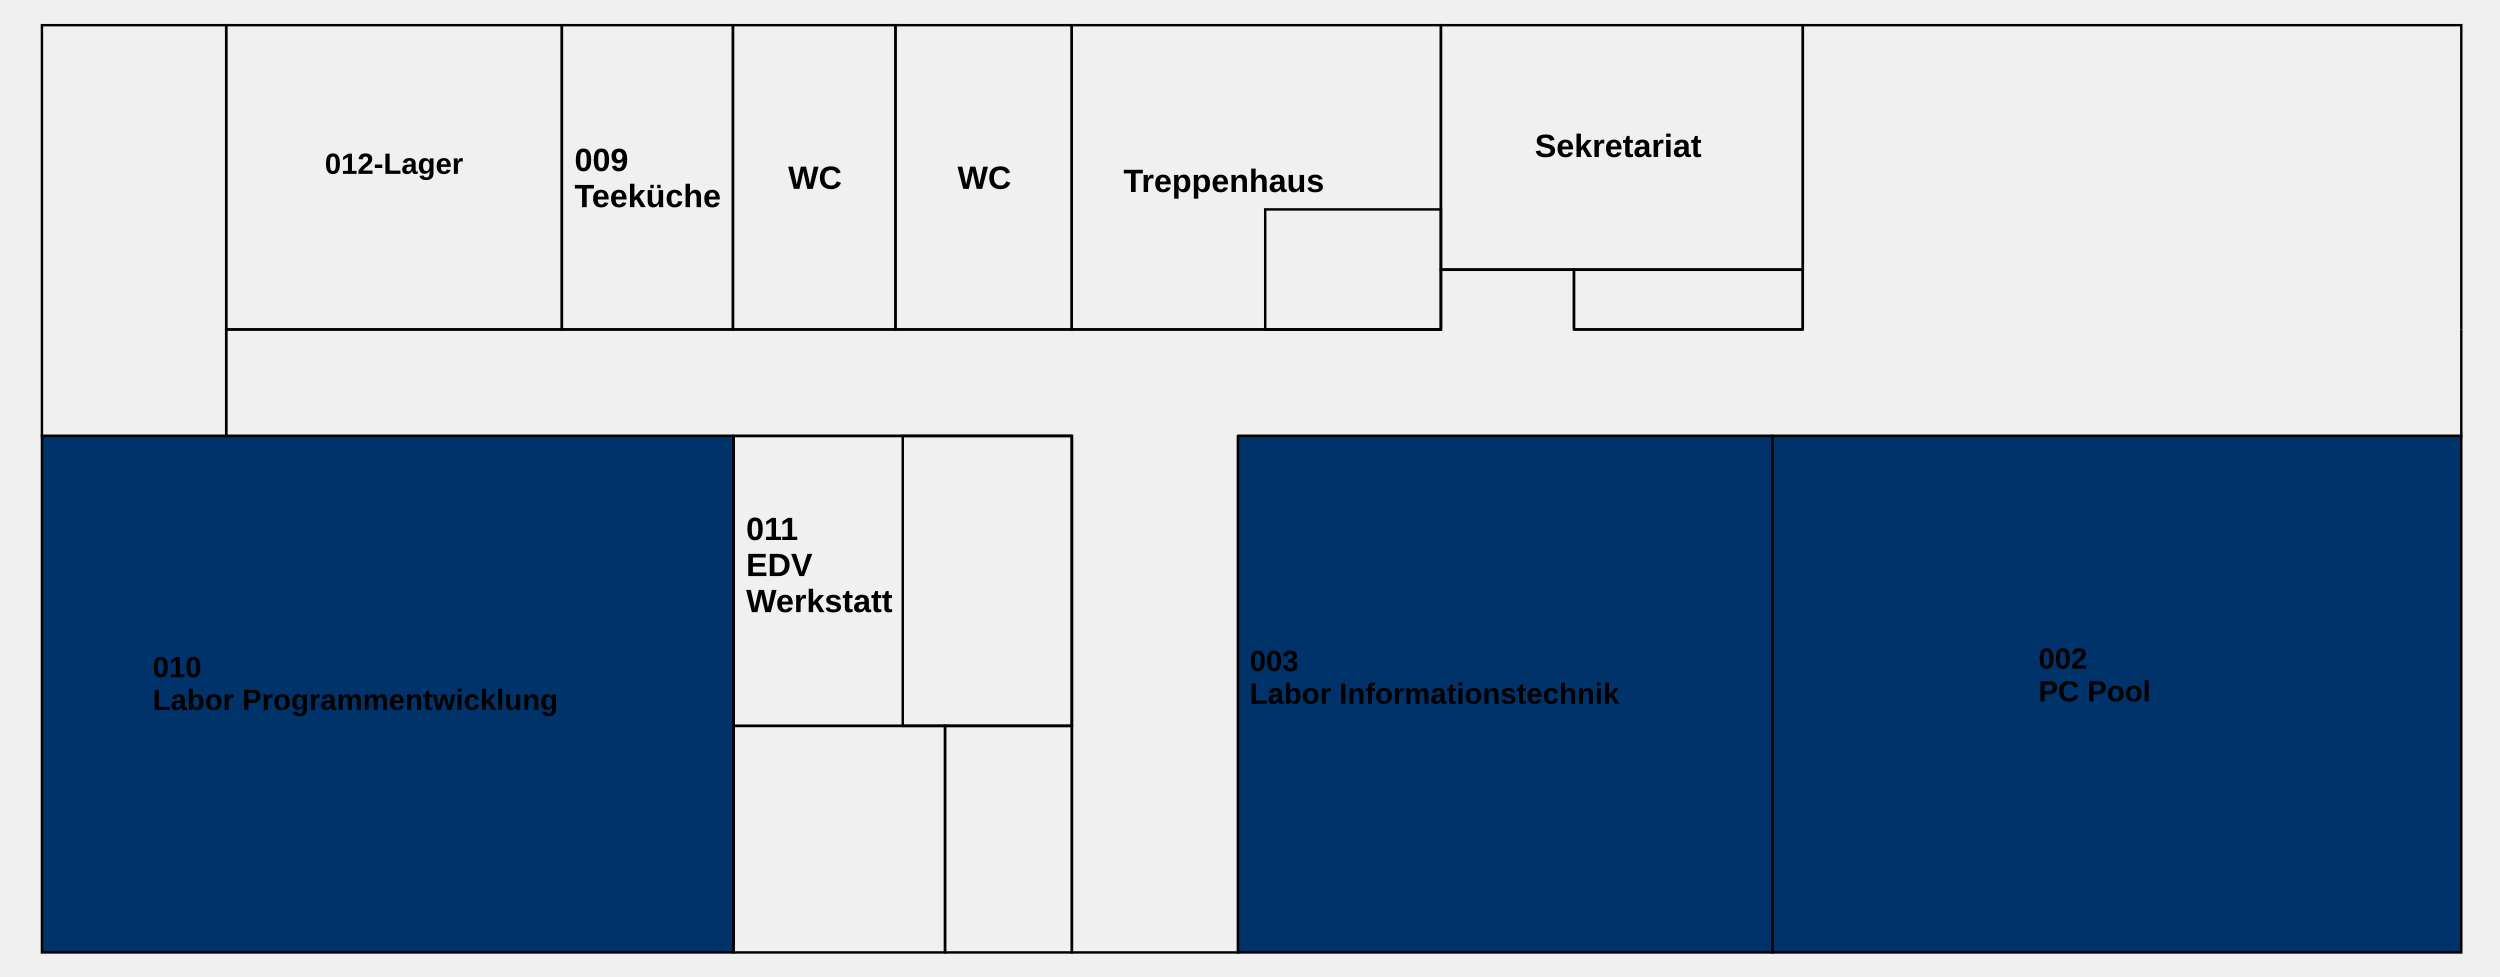
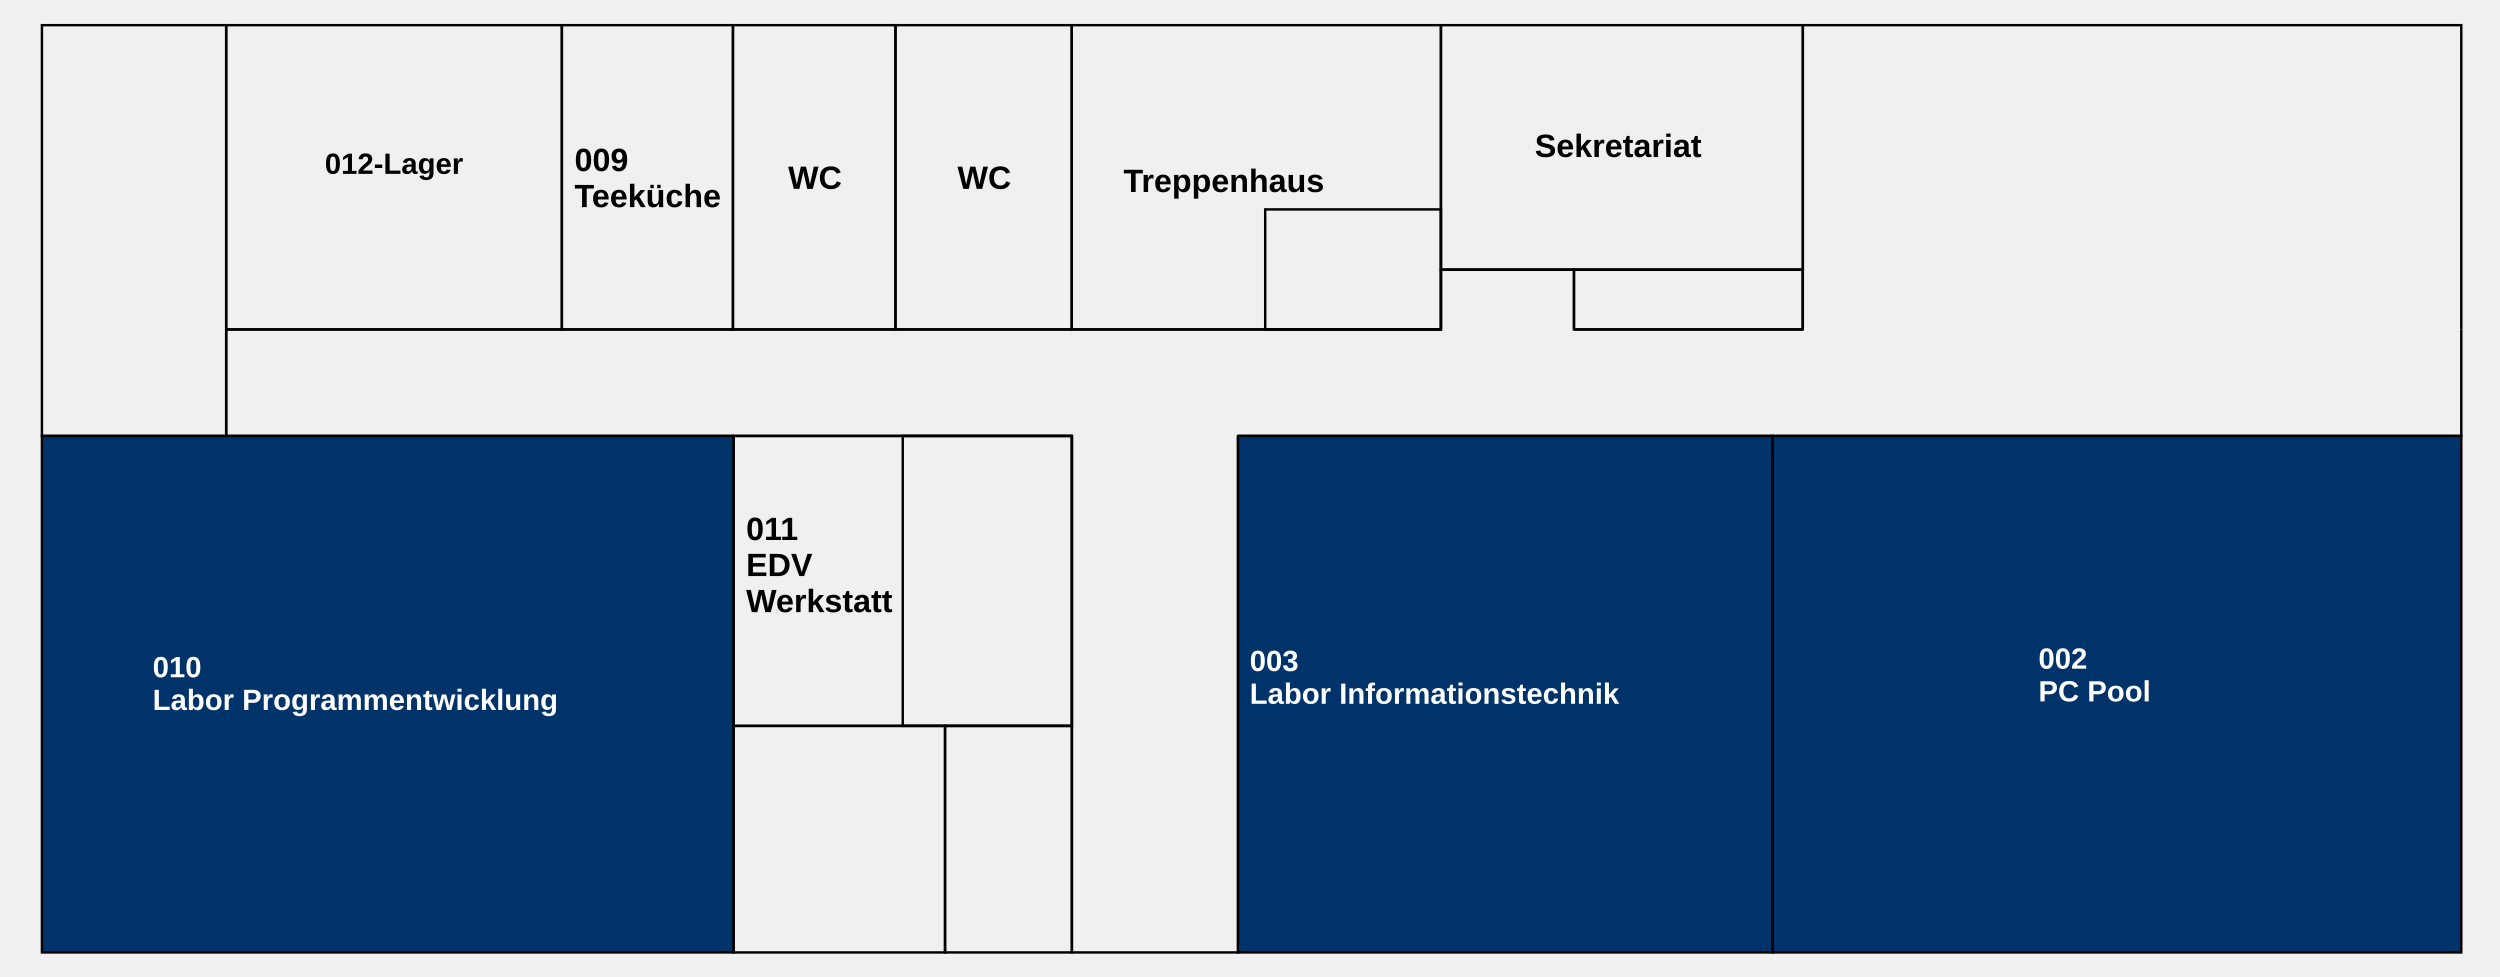
<svg xmlns="http://www.w3.org/2000/svg" xml:space="preserve" width="100%" height="100%" version="1.1" shape-rendering="geometricPrecision" text-rendering="geometricPrecision" image-rendering="optimizeQuality" fill-rule="evenodd" clip-rule="evenodd" viewBox="0 0 27093.32 10583.32">
  <g id="Ebene_x0020_1">
    <g id="_2767367084384">
      <rect fill="none" stroke="black" stroke-width="26.45" stroke-miterlimit="22.926" x="454.45" y="272.72" width="1996.73" height="4451.72" />
      <path fill="none" stroke="black" stroke-width="26.45" stroke-miterlimit="22.926" d="M26673.79 3570.33l0 1154.12 -13256.98 0m-1800.32 0l-9165.31 0 0 -1154.12 13164.64 0m1441.79 0l2480.33 0" />
      <rect fill="none" stroke="black" stroke-width="26.45" stroke-miterlimit="22.926" x="2451.18" y="272.72" width="3637.9" height="3297.6" />
      <rect fill="none" stroke="black" stroke-width="26.45" stroke-miterlimit="22.926" x="6089.07" y="272.72" width="1854.17" height="3297.6" />
      <rect fill="none" stroke="black" stroke-width="26.45" stroke-miterlimit="22.926" x="7943.25" y="272.72" width="1761.35" height="3297.6" />
      <rect fill="none" stroke="black" stroke-width="26.45" stroke-miterlimit="22.926" x="9704.59" y="272.72" width="1910.34" height="3297.6" />
      <rect fill="none" stroke="black" stroke-width="26.45" stroke-miterlimit="22.926" x="11614.94" y="272.72" width="4000.89" height="3297.6" />
      <rect fill="none" stroke="black" stroke-width="26.45" stroke-miterlimit="22.926" x="13711.43" y="2269.45" width="1904.4" height="1300.88" />
      <rect fill="none" stroke="black" stroke-width="26.45" stroke-miterlimit="22.926" x="15615.82" y="272.73" width="3922.12" height="2651.39" />
      <polyline fill="none" stroke="black" stroke-width="26.45" stroke-miterlimit="22.926" points="15615.82,3570.33 15615.82,2919.89 17057.61,2919.89 17057.61,3570.33 " />
      <rect fill="none" stroke="black" stroke-width="26.45" stroke-miterlimit="22.926" x="17057.61" y="2919.88" width="2478.46" height="650.44" />
      <polyline fill="none" stroke="black" stroke-width="26.45" stroke-miterlimit="22.926" points="19537.94,3570.33 19537.94,272.73 26673.79,272.73 26673.79,3570.33 " />
      <rect id="210_010" class="roomSVG" fill="#00336A" stroke="black" stroke-width="26.45" stroke-miterlimit="22.926" x="454.45" y="4724.44" width="7495.92" height="5597.38" />
      <rect fill="none" stroke="black" stroke-width="26.45" stroke-miterlimit="22.926" x="7950.36" y="4724.45" width="3666.12" height="3142.39" />
      <rect fill="none" stroke="black" stroke-width="26.45" stroke-miterlimit="22.926" x="7950.36" y="7866.84" width="2291.32" height="2454.99" />
      <rect fill="none" stroke="black" stroke-width="26.45" stroke-miterlimit="22.926" x="10241.68" y="7866.84" width="1374.8" height="2454.99" />
      <polyline fill="none" stroke="black" stroke-width="26.45" stroke-miterlimit="22.926" points="13416.81,4724.45 13416.81,10321.83 11616.49,10321.83 11616.49,4724.45 " />
      <rect id="210_003" class="roomSVG" fill="#00336A" stroke="black" stroke-width="26.45" stroke-miterlimit="22.926" x="13416.81" y="4724.44" width="5793.79" height="5597.38" />
      <rect id="210_002" class="roomSVG" fill="#00336A" stroke="black" stroke-width="26.45" stroke-miterlimit="22.926" x="19210.61" y="4724.44" width="7463.18" height="5597.38" />
    </g>
    <text x="3520.09" y="1884.05" fill="black" font-weight="bold" font-size="317.5px" font-family="Arial">012-Lager</text>
    <text x="6226.44" y="1853.92" fill="black" font-weight="bold" font-size="349.6px" font-family="Arial">009 </text>
    <text x="6226.44" y="2244.48" fill="black" font-weight="bold" font-size="349.6px" font-family="Arial">Teeküche</text>
    <text x="8541.12" y="2046.85" fill="black" font-weight="bold" font-size="349.6px" font-family="Arial">WC</text>
    <text x="10376.96" y="2046.85" fill="black" font-weight="bold" font-size="349.6px" font-family="Arial">WC</text>
    <text x="12175.47" y="2080.66" fill="black" font-weight="bold" font-size="349.6px" font-family="Arial">Treppenhaus</text>
    <text x="16633.05" y="1701.29" fill="black" font-weight="bold" font-size="349.6px" font-family="Arial">Sekretariat</text>
-     <text x="1654.46" y="7339.48" fill="black" font-weight="bold" font-size="317.5px" font-family="Arial">010</text>
-     <text x="1654.46" y="7694.18" fill="black" font-weight="bold" font-size="317.5px" font-family="Arial">Labor Programmentwicklung</text>
+     <text x="1654.46" y="7339.48" fill="white" font-weight="bold" font-size="317.5px" font-family="Arial">010</text>
+     <text x="1654.46" y="7694.18" fill="white" font-weight="bold" font-size="317.5px" font-family="Arial">Labor Programmentwicklung</text>
    <rect fill="none" stroke="black" stroke-width="26.45" stroke-miterlimit="22.926" x="9783.43" y="4724.46" width="1833.05" height="3142.39" />
    <text x="8085.85" y="5852.48" fill="black" font-weight="bold" font-size="349.6px" font-family="Arial">011</text>
    <text x="8085.85" y="6243.04" fill="black" font-weight="bold" font-size="349.6px" font-family="Arial">EDV </text>
    <text x="8085.85" y="6633.6" fill="black" font-weight="bold" font-size="349.6px" font-family="Arial">Werkstatt</text>
-     <text x="13543.5" y="7272.36" fill="black" font-weight="bold" font-size="317.5px" font-family="Arial">003</text>
-     <text x="13543.5" y="7627.06" fill="black" font-weight="bold" font-size="317.5px" font-family="Arial">Labor Informationstechnik</text>
-     <text x="22091.35" y="7246.65" fill="black" font-weight="bold" font-size="317.5px" font-family="Arial">002</text>
-     <text x="22091.35" y="7601.35" fill="black" font-weight="bold" font-size="317.5px" font-family="Arial">PC Pool</text>
+     <text x="13543.5" y="7272.36" fill="white" font-weight="bold" font-size="317.5px" font-family="Arial">003</text>
+     <text x="13543.5" y="7627.06" fill="white" font-weight="bold" font-size="317.5px" font-family="Arial">Labor Informationstechnik</text>
+     <text x="22091.35" y="7246.65" fill="white" font-weight="bold" font-size="317.5px" font-family="Arial">002</text>
+     <text x="22091.35" y="7601.35" fill="white" font-weight="bold" font-size="317.5px" font-family="Arial">PC Pool</text>
  </g>
</svg>
